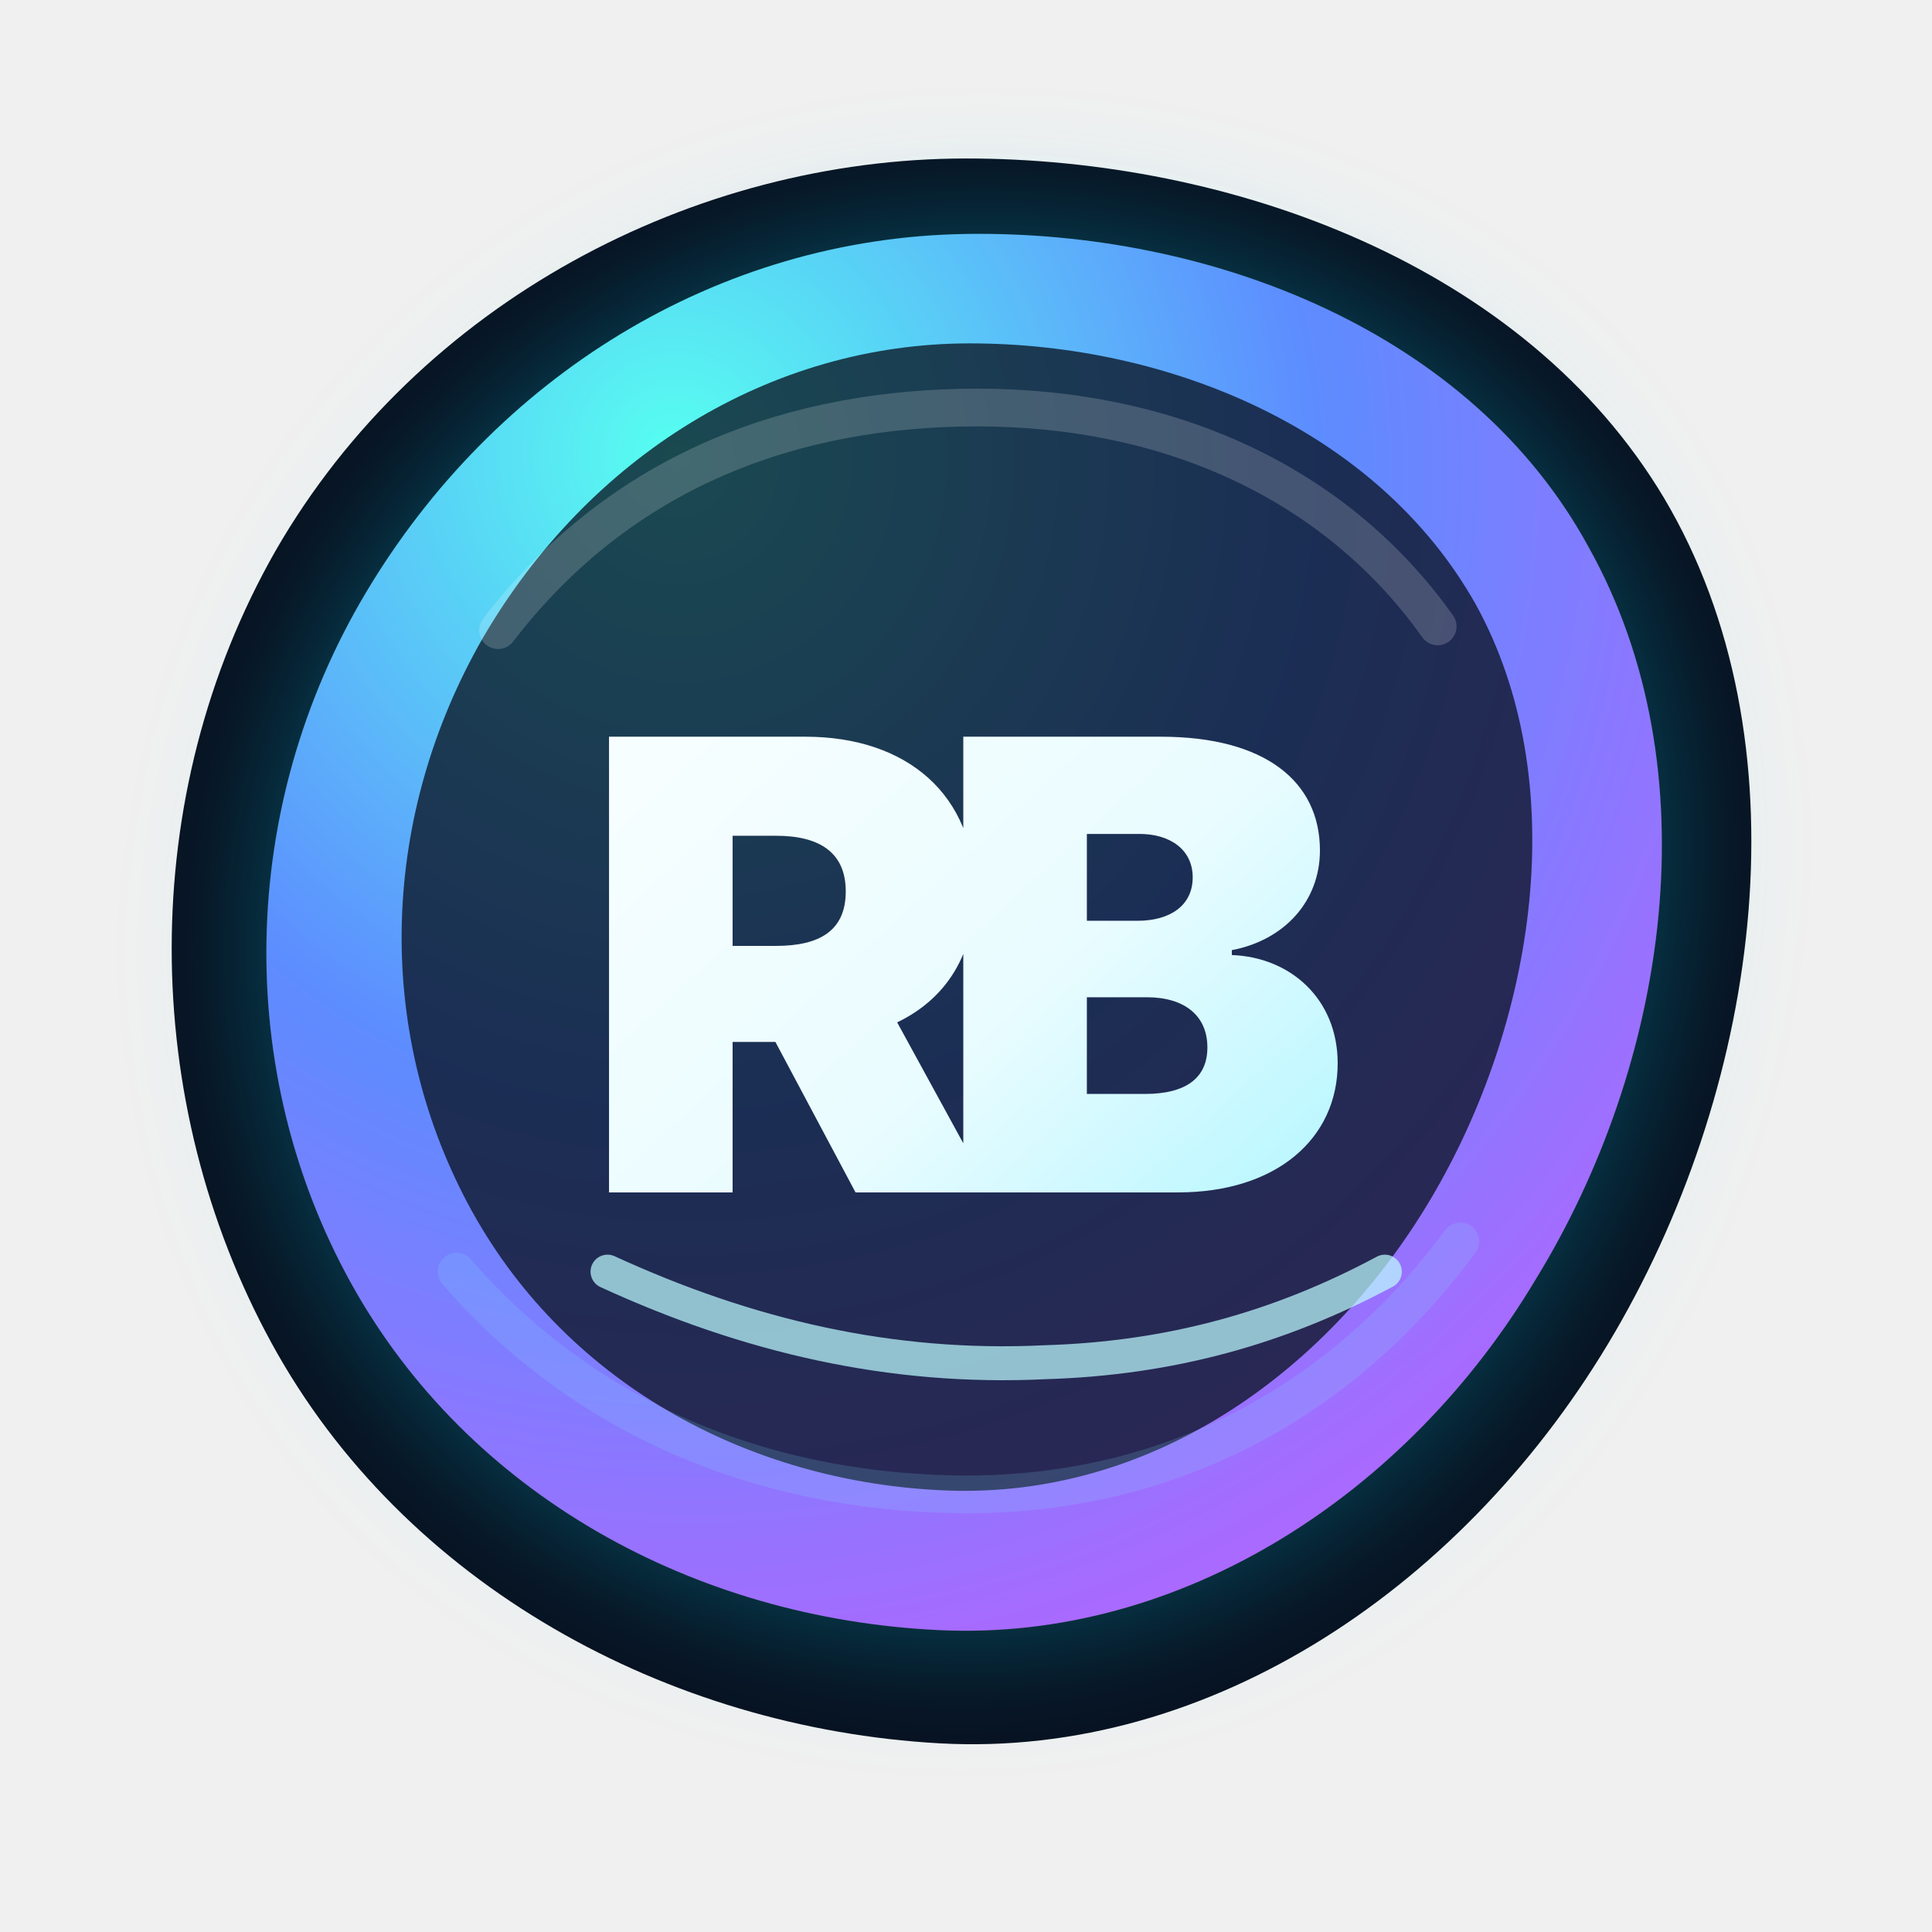
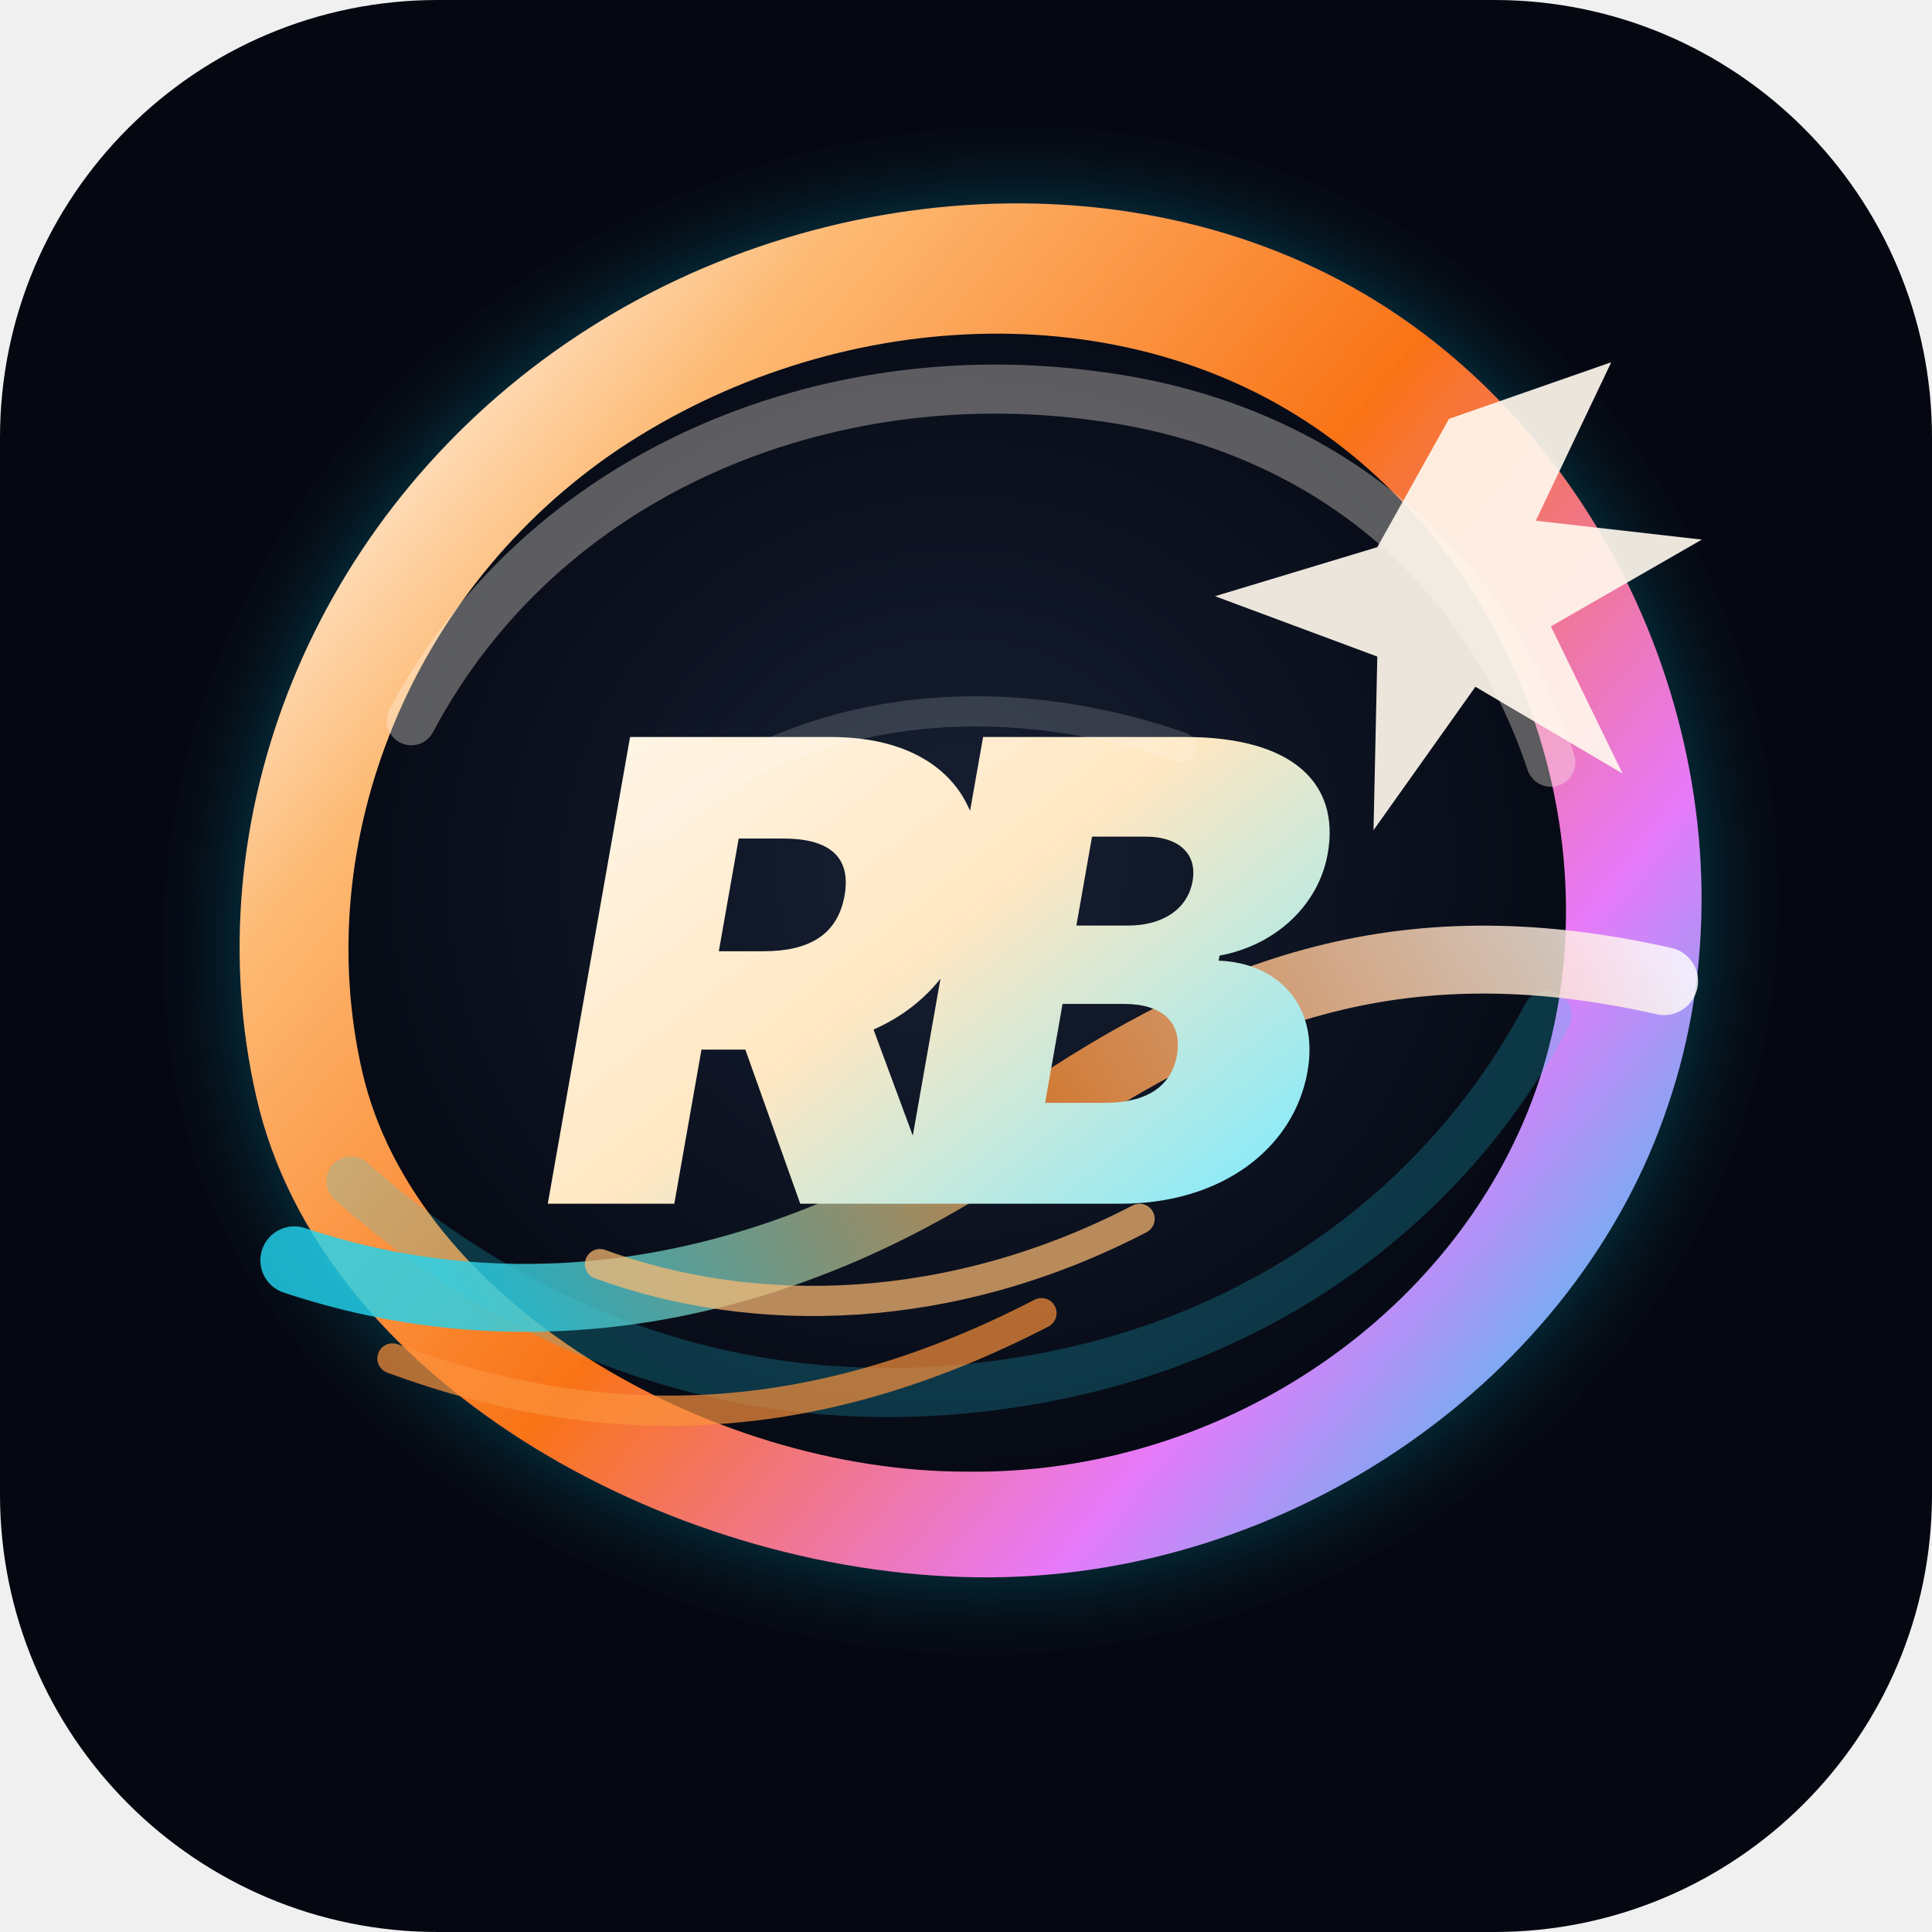
<svg xmlns="http://www.w3.org/2000/svg" width="512" height="512" viewBox="0 0 512 512" fill="none">
  <defs>
-     <radialGradient id="rb-orb" cx="0" cy="0" r="1" gradientUnits="userSpaceOnUse" gradientTransform="translate(177 121) rotate(49) scale(391 376)">
-       <stop stop-color="#57FFF0" />
-       <stop offset="0.45" stop-color="#5D8CFF" />
-       <stop offset="1" stop-color="#C85CFF" />
+     <linearGradient id="rb-flare" x1="78" y1="103" x2="438" y2="397" gradientUnits="userSpaceOnUse">
+       <stop stop-color="#FFF7ED" />
+       <stop offset="0.18" stop-color="#FDBA74" />
+       <stop offset="0.48" stop-color="#F97316" />
+       <stop offset="0.76" stop-color="#E879F9" />
+       <stop offset="1" stop-color="#22D3EE" />
+     </linearGradient>
+     <linearGradient id="rb-ink" x1="151" y1="145" x2="353" y2="364" gradientUnits="userSpaceOnUse">
+       <stop stop-color="#FFFFFF" />
+       <stop offset="0.58" stop-color="#FFE7C2" />
+       <stop offset="1" stop-color="#7DEBFF" />
+     </linearGradient>
+     <linearGradient id="rb-cut" x1="114" y1="329" x2="402" y2="173" gradientUnits="userSpaceOnUse">
+       <stop stop-color="#22D3EE" />
+       <stop offset="0.5" stop-color="#FB923C" />
+       <stop offset="1" stop-color="#FFFFFF" />
+     </linearGradient>
+     <radialGradient id="rb-core" cx="0" cy="0" r="1" gradientUnits="userSpaceOnUse" gradientTransform="translate(252 230) rotate(82) scale(218 229)">
+       <stop stop-color="#172033" />
+       <stop offset="0.7" stop-color="#070B16" />
+       <stop offset="1" stop-color="#03050D" />
    </radialGradient>
-     <linearGradient id="rb-ink" x1="140" y1="133" x2="364" y2="377" gradientUnits="userSpaceOnUse">
-       <stop stop-color="#FFFFFF" />
-       <stop offset="0.56" stop-color="#E9FCFF" />
-       <stop offset="1" stop-color="#9AF3FF" />
-     </linearGradient>
-     <filter id="rb-soft-shadow" x="-20%" y="-20%" width="140%" height="140%" color-interpolation-filters="sRGB">
-       <feDropShadow dx="0" dy="20" stdDeviation="28" flood-color="#020617" flood-opacity="0.45" />
-       <feDropShadow dx="0" dy="0" stdDeviation="18" flood-color="#22D3EE" flood-opacity="0.32" />
+     <filter id="rb-glow" x="-28%" y="-28%" width="156%" height="156%" color-interpolation-filters="sRGB">
+       <feDropShadow dx="0" dy="22" stdDeviation="24" flood-color="#020617" flood-opacity="0.56" />
+       <feDropShadow dx="0" dy="0" stdDeviation="24" flood-color="#F97316" flood-opacity="0.5" />
+       <feDropShadow dx="0" dy="0" stdDeviation="12" flood-color="#22D3EE" flood-opacity="0.28" />
    </filter>
  </defs>
-   <path d="M256 42C326 42 404 70 441 132C479 196 467 286 428 353C389 420 321 466 249 462C177 458 107 420 72 356C37 292 36 211 73 146C111 80 184 42 256 42Z" fill="#07101F" />
-   <path d="M256 62C321 61 390 88 421 145C454 204 442 282 407 339C373 396 313 435 249 432C184 429 124 396 93 340C62 284 63 214 97 157C131 100 190 63 256 62Z" fill="url(#rb-orb)" filter="url(#rb-soft-shadow)" />
-   <path d="M257 91C310 91 365 114 391 160C417 207 407 271 379 318C351 365 304 397 251 395C198 393 149 366 124 319C99 272 101 216 128 169C156 121 204 91 257 91Z" fill="#07101F" fill-opacity="0.76" />
-   <path d="M132 167C165 124 211 108 259 108C310 108 354 128 381 166" stroke="white" stroke-opacity="0.18" stroke-width="10" stroke-linecap="round" />
-   <path d="M121 337C154 375 200 395 253 396C310 397 356 371 387 329" stroke="#7DEBFF" stroke-opacity="0.16" stroke-width="10" stroke-linecap="round" />
-   <text x="256" y="316" text-anchor="middle" font-family="Arial Rounded MT Bold, Nunito, Inter, Arial, sans-serif" font-size="166" font-weight="900" letter-spacing="-17" fill="url(#rb-ink)">RB</text>
-   <path d="M161 337C198 354 236 363 277 361C310 360 339 352 367 337" stroke="#BDFBFF" stroke-width="9" stroke-linecap="round" stroke-opacity="0.72" />
+   <rect width="512" height="512" rx="116" fill="#050711" />
+   <path d="M68 291C51 217 83 137 150 91C217 45 310 40 374 86C438 132 467 220 442 293C418 365 342 419 259 418C176 417 85 365 68 291Z" fill="url(#rb-flare)" filter="url(#rb-glow)" />
+   <path d="M96 284C82 223 109 156 164 119C221 81 298 77 351 115C404 153 428 225 408 286C388 347 325 391 256 390C188 390 110 345 96 284Z" fill="url(#rb-core)" />
+   <path d="M109 191C144 125 219 95 291 105C352 113 394 151 411 202" stroke="#FFF7ED" stroke-width="13" stroke-linecap="round" stroke-opacity="0.34" />
+   <path d="M93 313C146 360 212 379 282 364C338 352 384 318 410 269" stroke="#22D3EE" stroke-width="13" stroke-linecap="round" stroke-opacity="0.22" />
+   <path d="M78 334C144 356 212 340 268 301C322 263 370 244 441 260" stroke="url(#rb-cut)" stroke-width="18" stroke-linecap="round" stroke-opacity="0.82" />
+   <path d="M104 360C161 381 216 379 276 348" stroke="#FB923C" stroke-width="8" stroke-linecap="round" stroke-opacity="0.7" />
+   <path d="M384 111L427 96L407 138L451 143L411 166L430 205L391 182L364 220L365 174L322 158L365 145L384 111Z" fill="#FFF7ED" fill-opacity="0.92" />
+   <g transform="skewX(-10)">
+     <text x="297" y="319" text-anchor="middle" font-family="Arial Black, Arial Rounded MT Bold, Nunito, Inter, Arial, sans-serif" font-size="170" font-weight="900" letter-spacing="-20" fill="url(#rb-ink)">RB</text>
+   </g>
+   <path d="M174 219C209 188 261 180 313 198" stroke="#FFFFFF" stroke-width="8" stroke-linecap="round" stroke-opacity="0.16" />
+   <path d="M159 335C200 350 252 349 302 323" stroke="#FDBA74" stroke-width="8" stroke-linecap="round" stroke-opacity="0.72" />
</svg>
